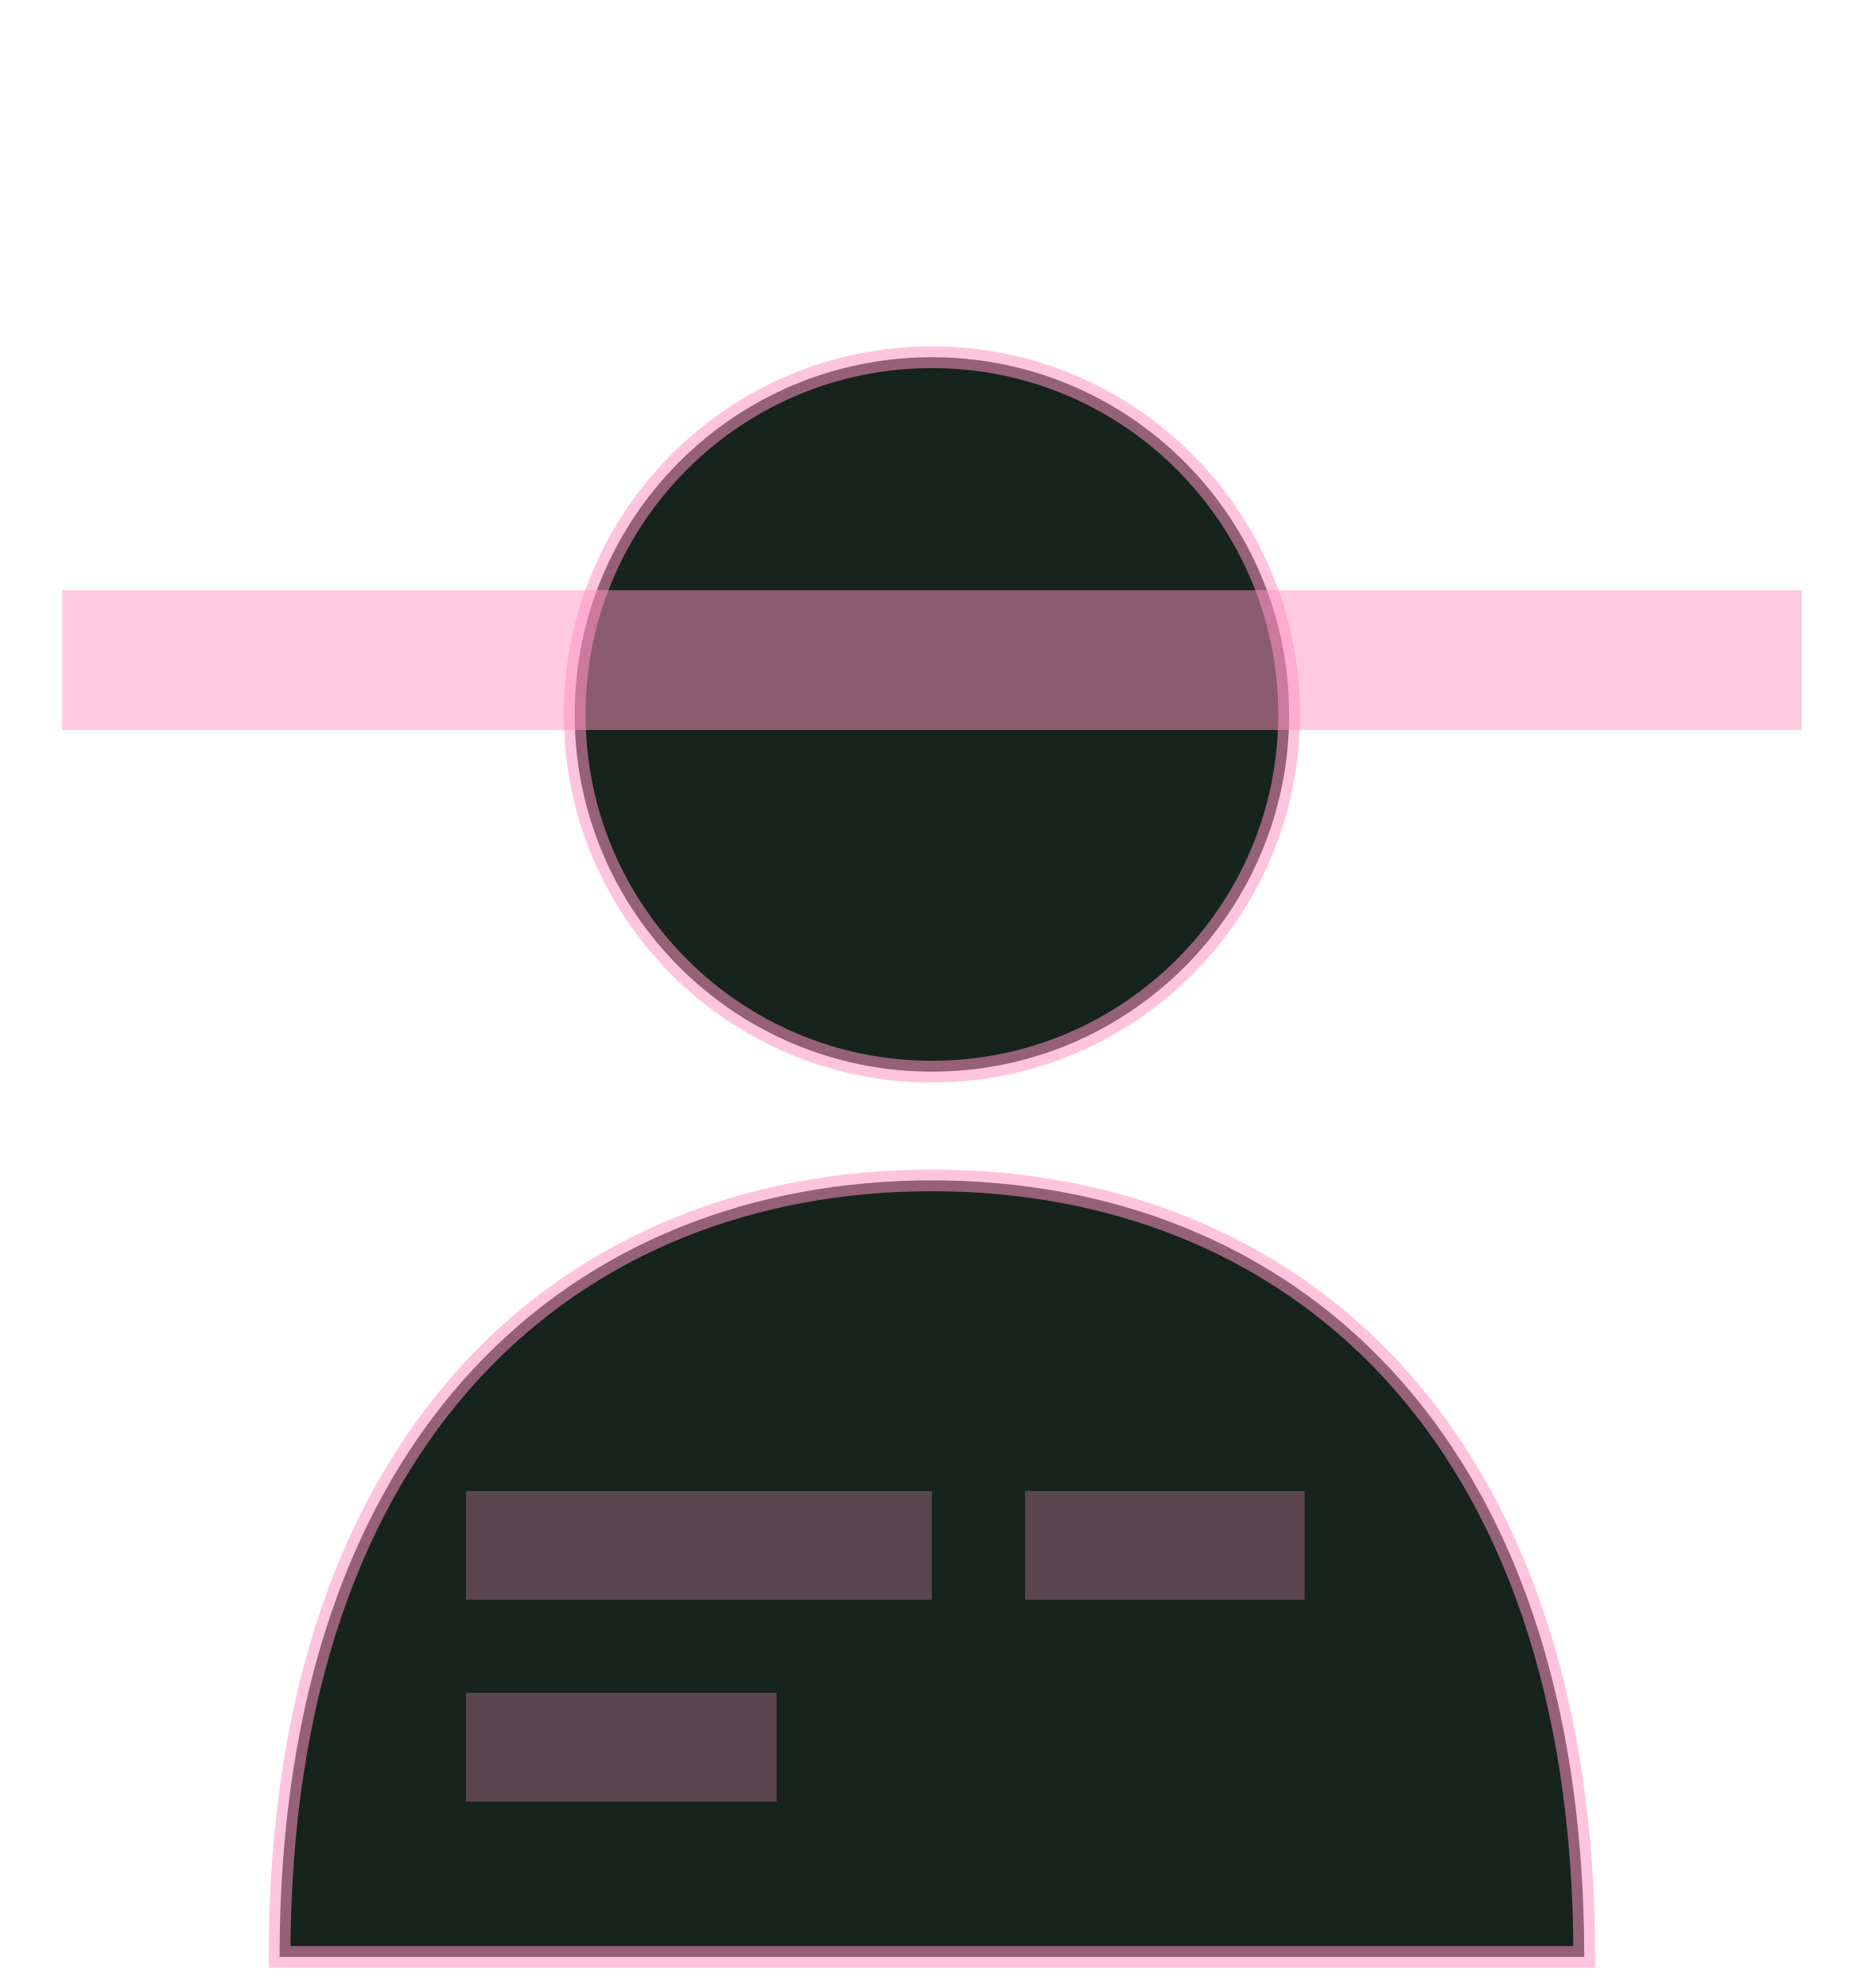
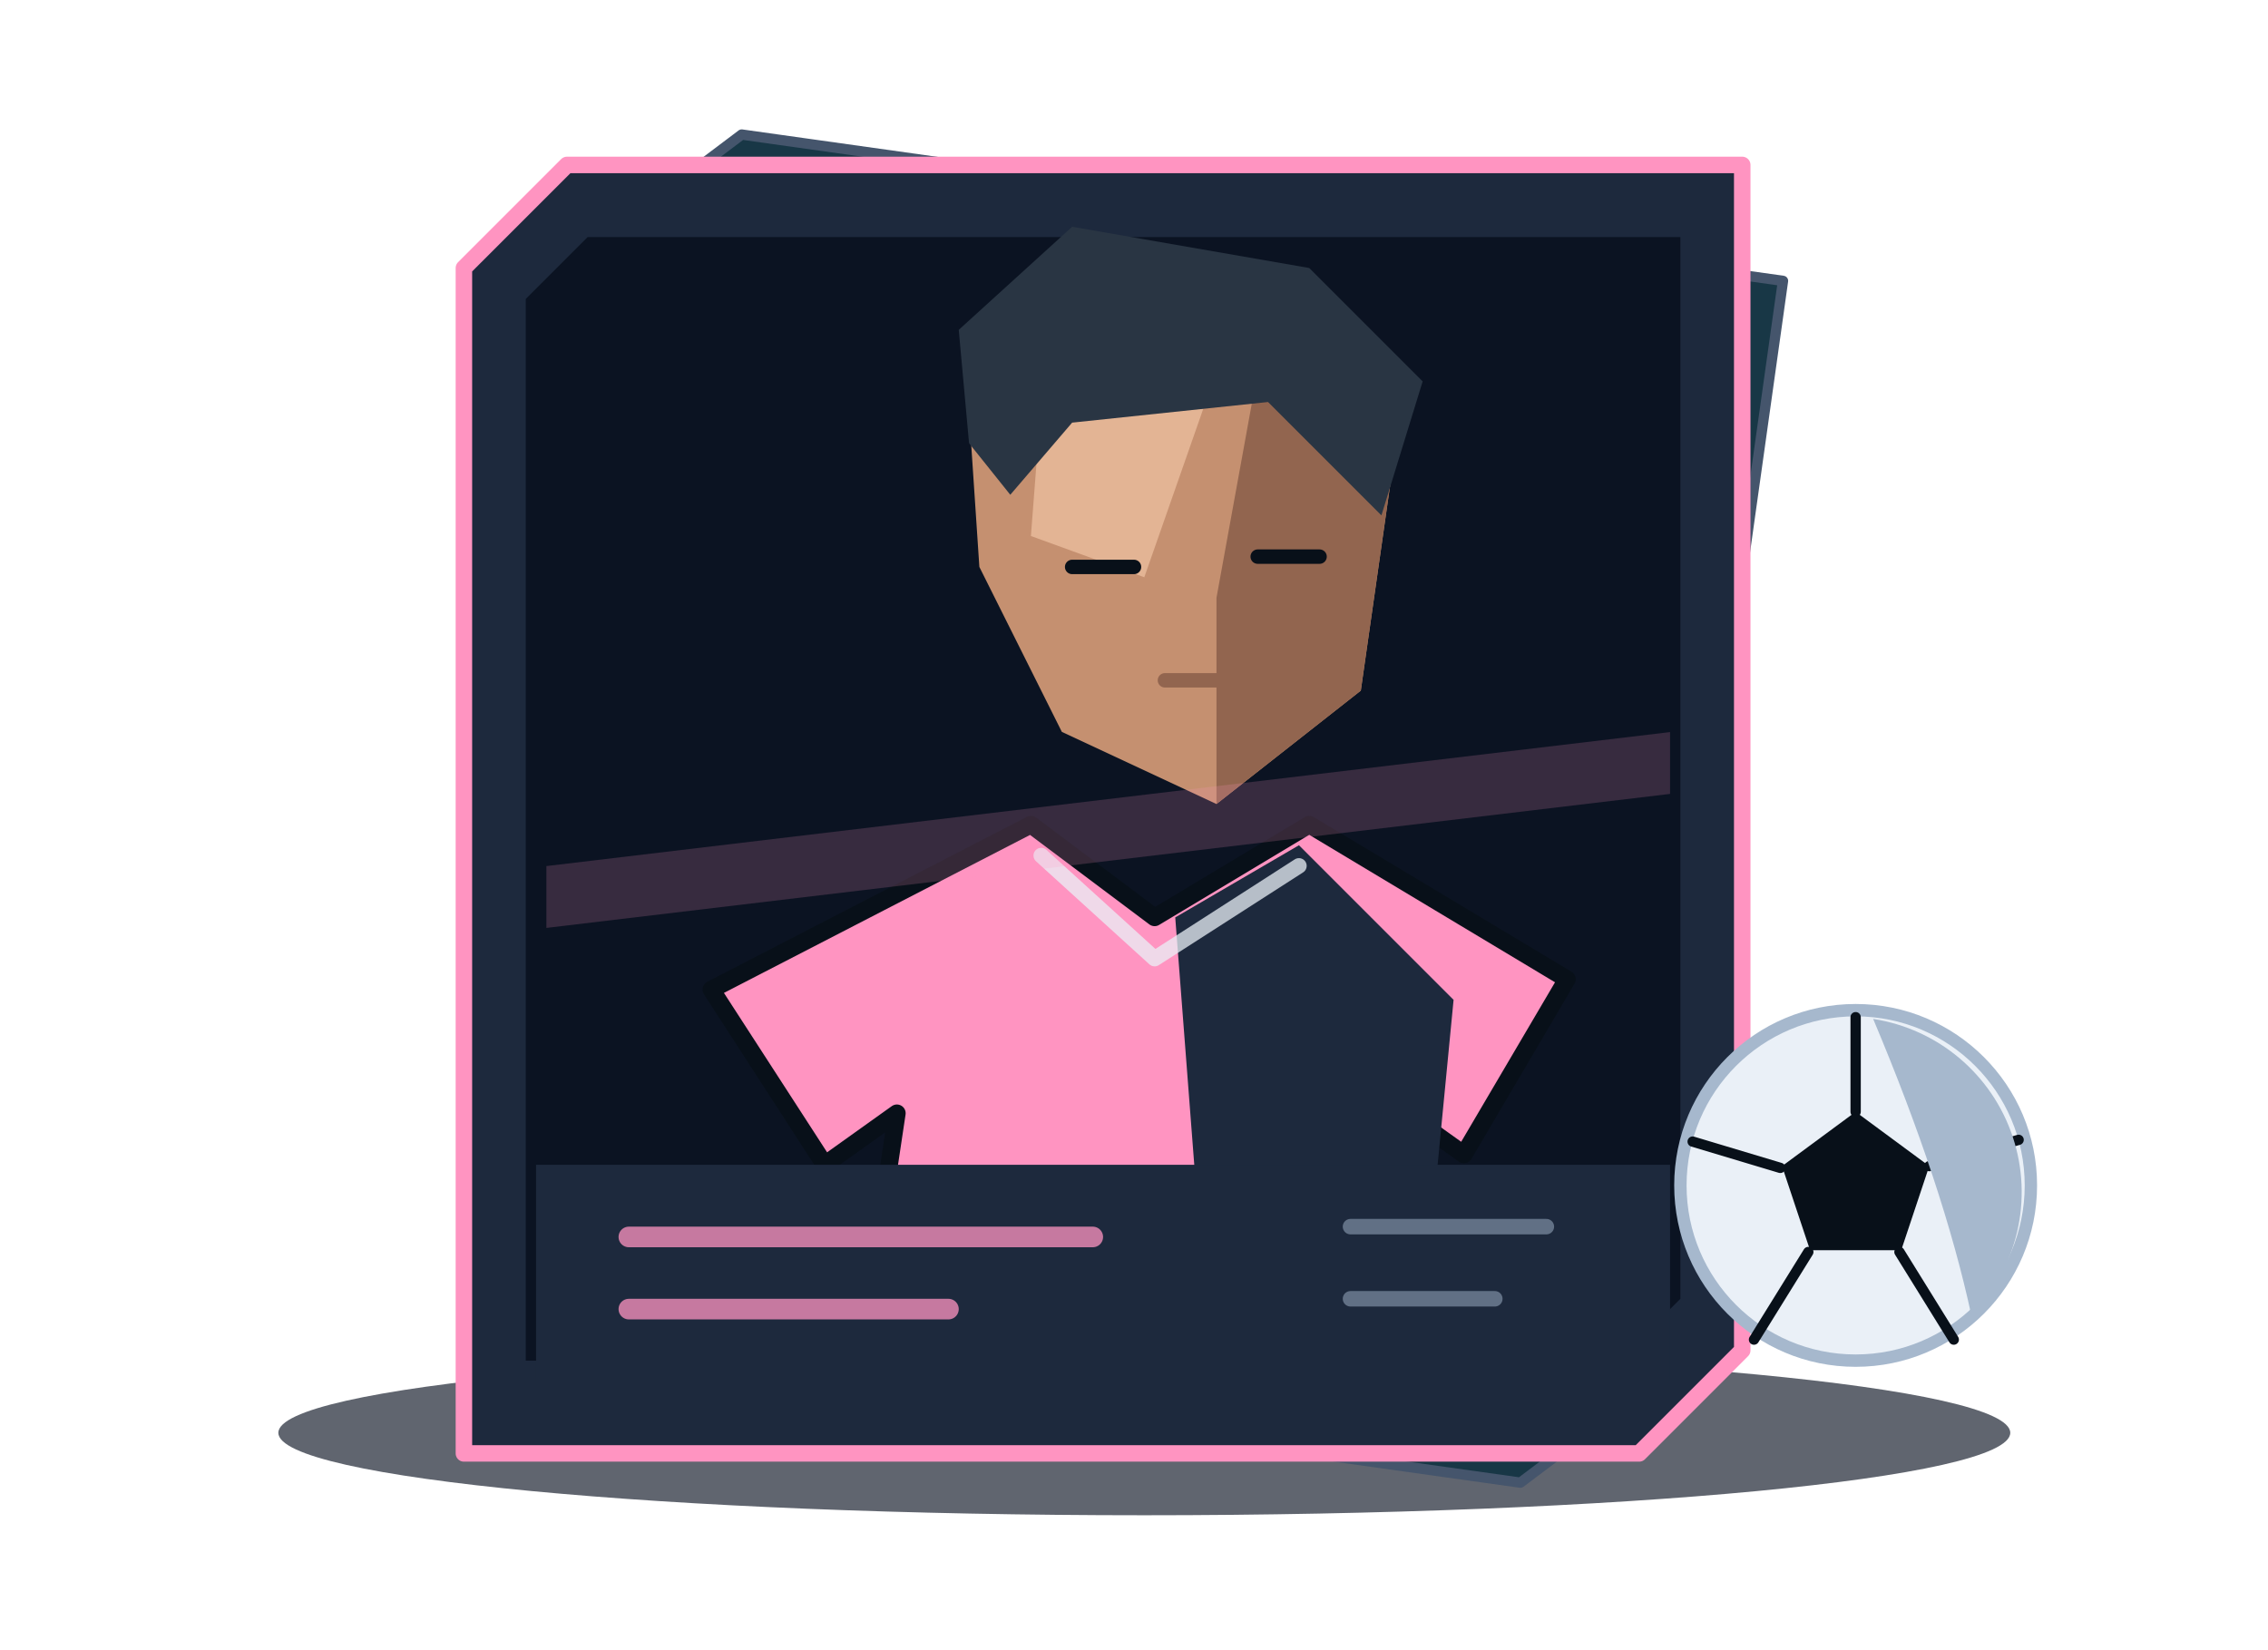
- <svg xmlns="http://www.w3.org/2000/svg" viewBox="100 -4 120 128" role="img" aria-label="Redacted player silhouette">
-   <path d="M118 122C118 88 137 72 160 72C183 72 202 88 202 122Z" fill="#16241d" stroke="#ff94c1" stroke-opacity="0.55" stroke-width="1.4" />
-   <circle cx="160" cy="42" r="23" fill="#16241d" stroke="#ff94c1" stroke-opacity="0.55" stroke-width="1.4" />
-   <rect x="104" y="34" width="112" height="9" fill="#ff94c1" fill-opacity="0.5" />
-   <g fill="#ff94c1" fill-opacity="0.3">
-     <rect x="130" y="92" width="30" height="7" />
-     <rect x="166" y="92" width="18" height="7" />
-     <rect x="130" y="105" width="20" height="7" />
+ <svg xmlns="http://www.w3.org/2000/svg" viewBox="0 0 220 160">
+   <g opacity="1" transform="translate(0 0) translate(110 97) rotate(0) scale(1) translate(-110 -97)">
+     <ellipse cx="111" cy="139" rx="84" ry="8" fill="#0B1322" opacity="0.65" />
+     <g transform="rotate(8 110 80)">
+       <path d="M63 19H165V129L156 138H54V28Z" fill="#183746" stroke="#45556C" stroke-width="1" stroke-linejoin="round" />
+     </g>
+   </g>
+   <g opacity="1" transform="translate(0 0) translate(110 97) rotate(0) scale(1) translate(-110 -97)">
+     <path d="M55 16H169V131L159 141H45V26Z" fill="#1D293D" stroke="#FF94C1" stroke-width="1.6" stroke-linejoin="round" />
+     <path d="M57 23H163V126L157 132H51V29Z" fill="#0B1322" stroke="none" stroke-width="1.2" stroke-linejoin="round" />
+     <path d="M100 80 112 89 127 80 152 95 142 112 135 107 138 128H84L87 108 80 113 69 96Z" fill="#FF94C1" stroke="#081019" stroke-width="1.7" stroke-linejoin="round" />
+     <path d="M114 89 126 82 141 97 138 128H117Z" fill="#1D293D" stroke="none" stroke-width="1.2" stroke-linejoin="round" />
+     <path d="M101 83 112 93 126 84" fill="none" stroke="#EAF0F7" stroke-width="1.5" opacity="0.75" stroke-linecap="round" stroke-linejoin="round" />
+     <polygon points="94,40 105,31 125,34 135,46 132,67 118,78 103,71 95,55" fill="#C59070" stroke="none" stroke-width="1.2" stroke-linejoin="round" />
+     <polygon points="122,36 135,46 132,67 118,78 118,58" fill="#92654F" stroke="none" stroke-width="1.2" stroke-linejoin="round" />
+     <polygon points="101,39 109,34 118,36 111,56 100,52" fill="#E3B494" stroke="none" stroke-width="1.2" stroke-linejoin="round" />
+     <path d="M94 43 93 32 104 22 127 26 138 37 134 50 123 39 104 41 98 48Z" fill="#293543" stroke="none" stroke-width="1.2" stroke-linejoin="round" />
+     <path d="M104 55H110M122 54H128" fill="none" stroke="#081019" stroke-width="1.4" opacity="1" stroke-linecap="round" stroke-linejoin="round" />
+     <path d="M113 66H120" fill="none" stroke="#92654F" stroke-width="1.4" opacity="1" stroke-linecap="round" stroke-linejoin="round" />
+     <path d="M52 113H162V134H52Z" fill="#1D293D" stroke="none" stroke-width="1.2" stroke-linejoin="round" />
+     <path d="M61 120H106M61 127H92" fill="none" stroke="#FF94C1" stroke-width="2" opacity="0.75" stroke-linecap="round" stroke-linejoin="round" />
+     <path d="M131 119H150M131 126H145" fill="none" stroke="#A6B8CD" stroke-width="1.5" opacity="0.5" stroke-linecap="round" stroke-linejoin="round" />
+     <circle cx="180" cy="115" r="17" fill="#EAF0F7" stroke="#A6B8CD" stroke-width="1.2" />
+     <path d="M180 107.86l7.14 5.27-2.72 8.16h-8.84l-2.72-8.16Z" fill="#081019" stroke="none" stroke-width="1.2" stroke-linejoin="round" />
+     <path d="M180 107.86v-9.18m7.14 14.45 8.67-2.55m-11.56 10.88 5.27 8.5m-14.11-8.5-5.27 8.5m2.55-16.66-8.5-2.55" fill="none" stroke="#081019" stroke-width="1" opacity="1" stroke-linecap="round" stroke-linejoin="round" />
+     <path d="M181.7 98.85A17 17 0 0 1 191.22 127.58Q188.5 115 181.7 98.85" fill="#A6B8CD" stroke="none" stroke-width="1.2" stroke-linejoin="round" />
+   </g>
+   <g opacity="0.18" transform="translate(0 -16.97959) translate(110 97) rotate(0) scale(1) translate(-110 -97)">
+     <polygon points="53,101 162,88 162,94 53,107" fill="#FF94C1" stroke="none" stroke-width="1.2" stroke-linejoin="round" />
  </g>
</svg>
